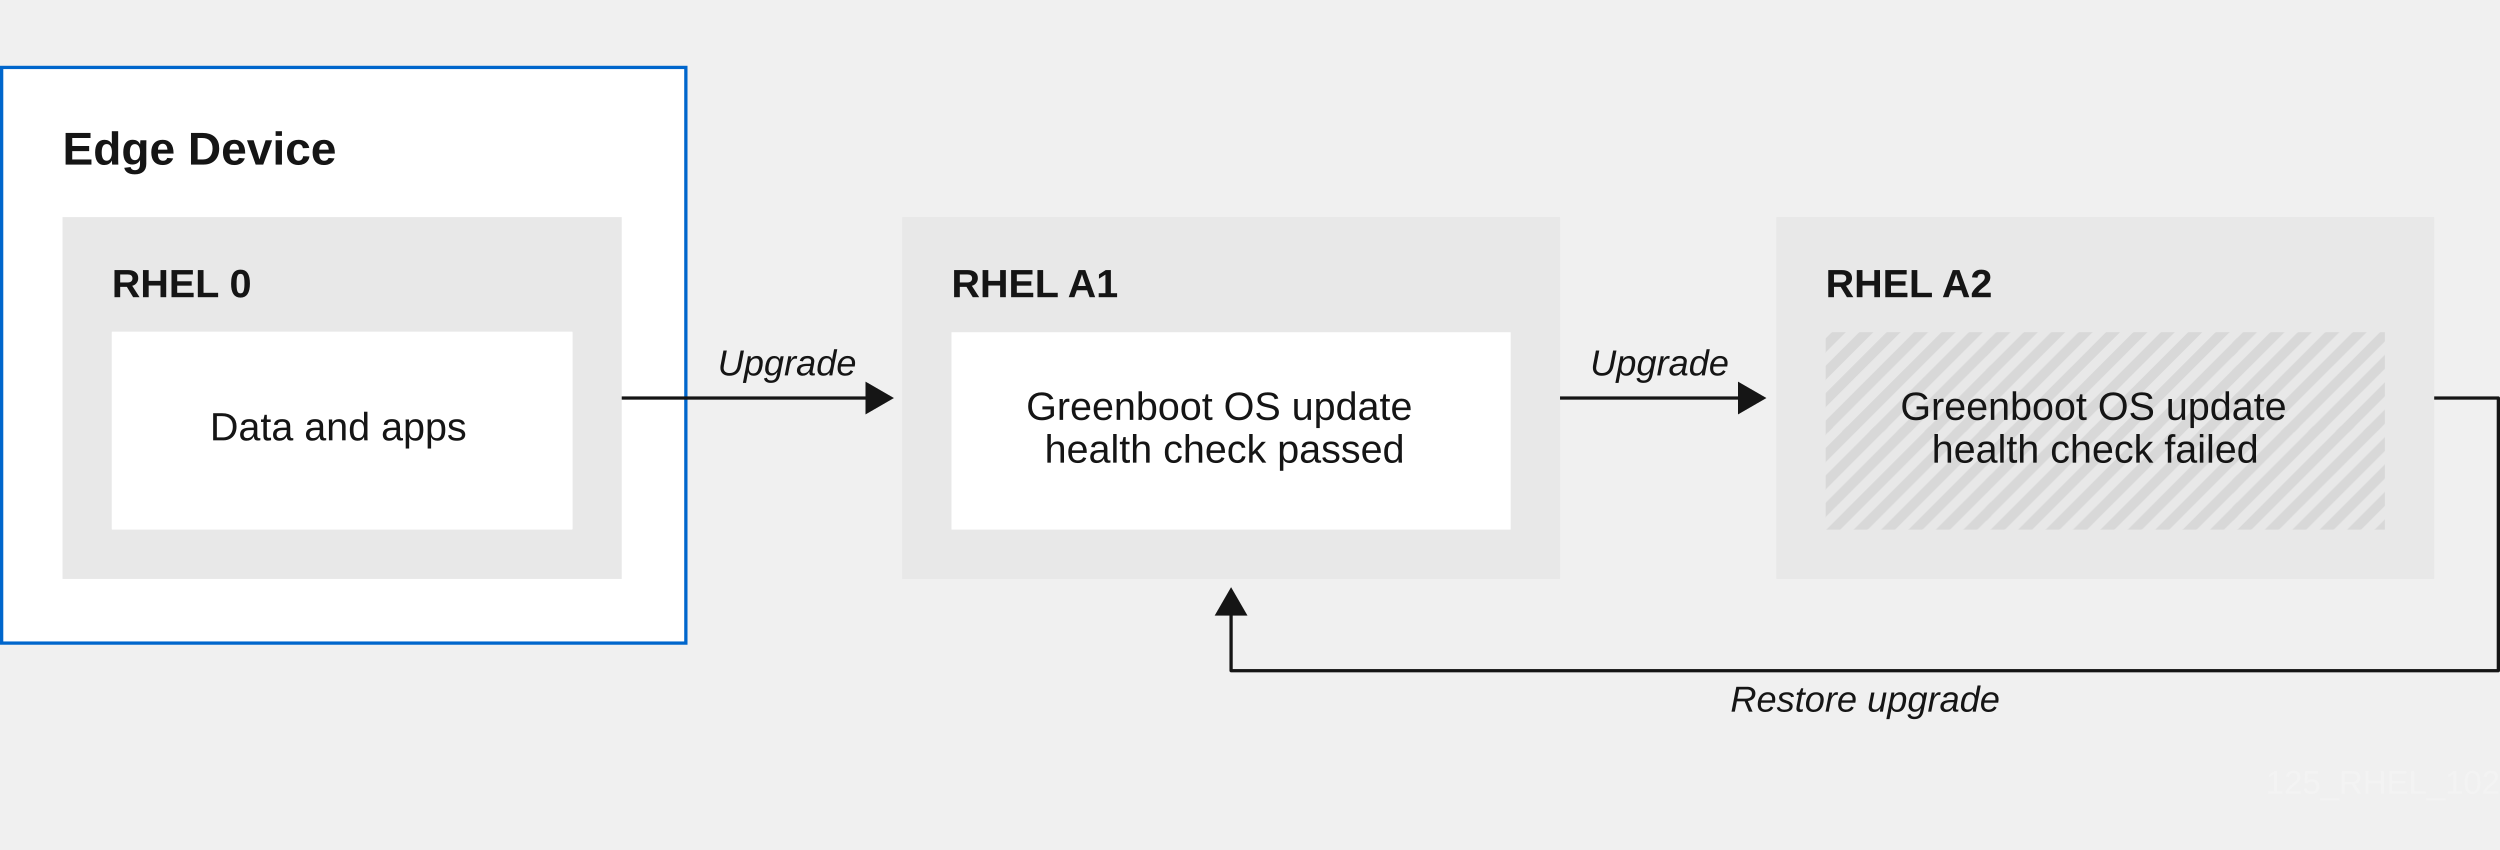
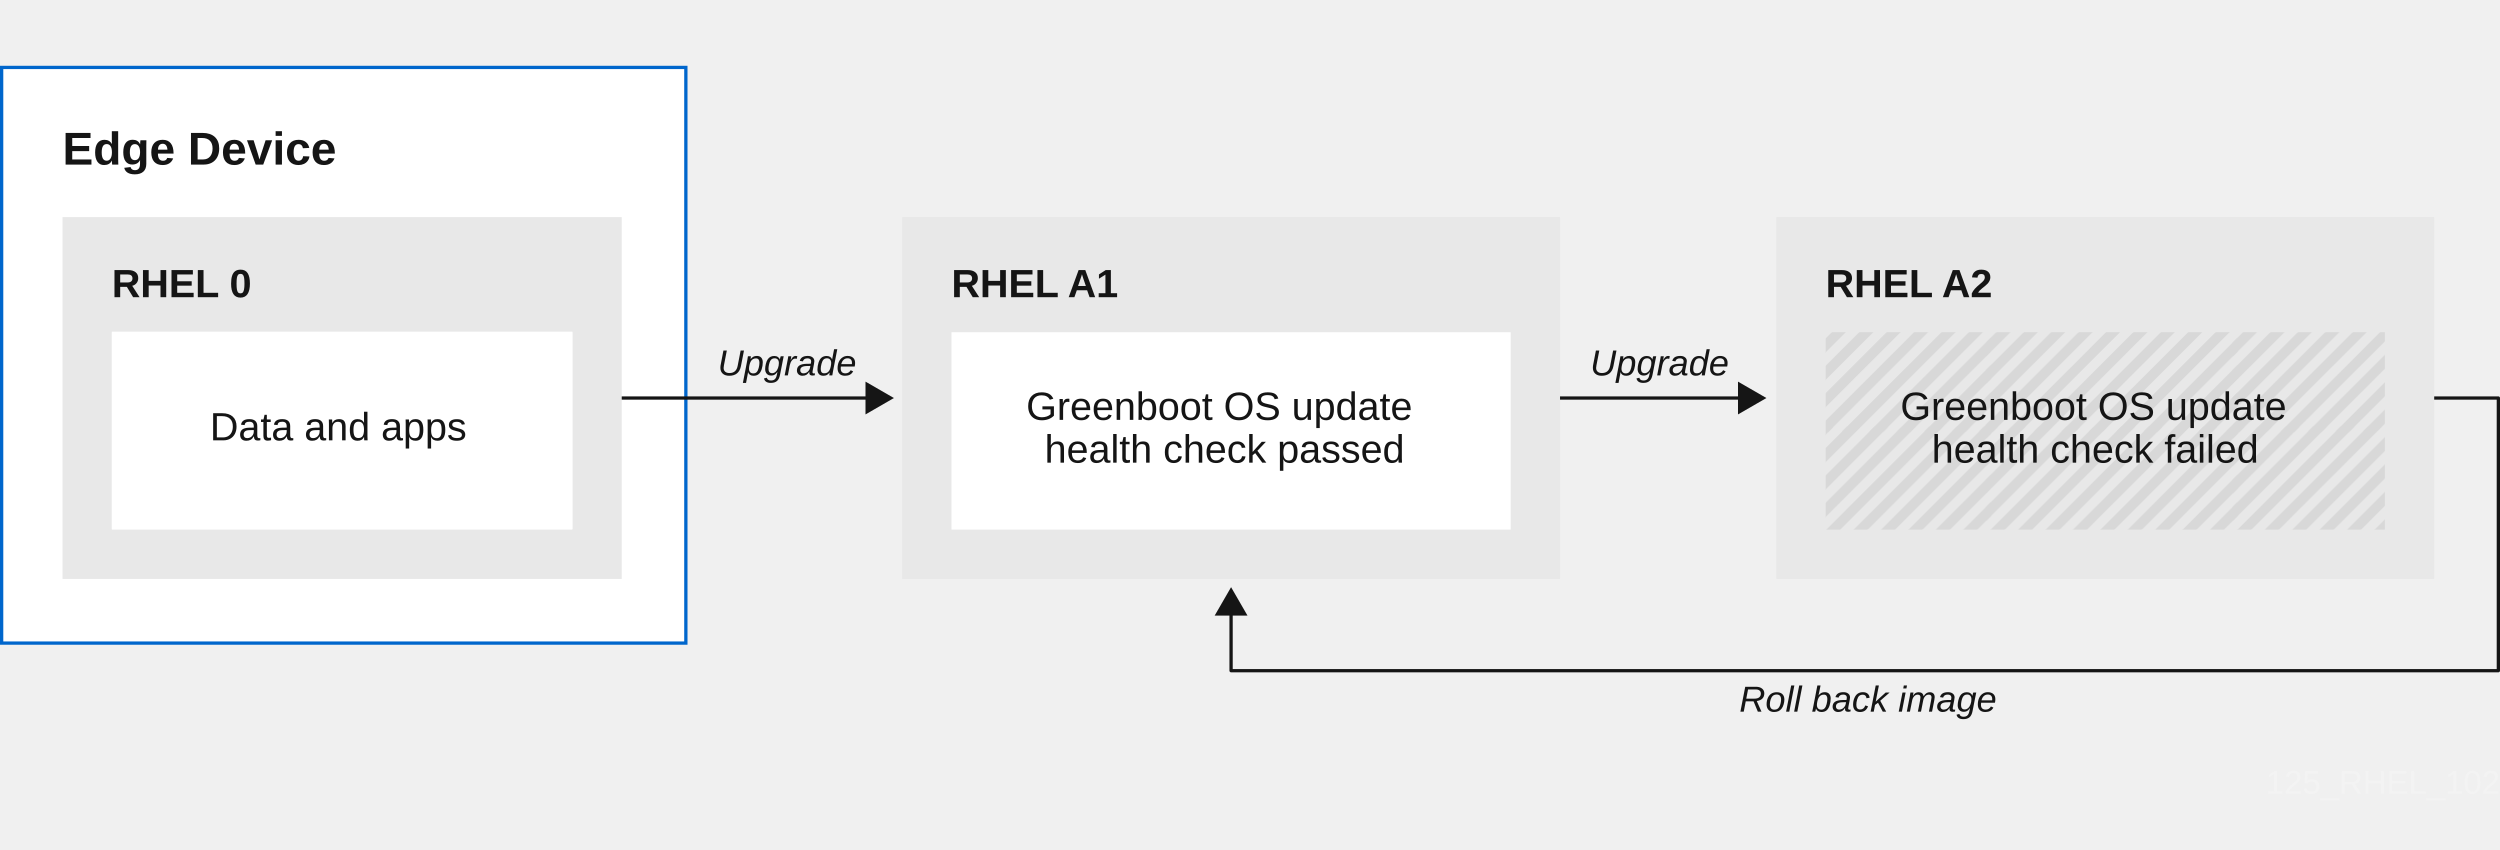
- <svg xmlns="http://www.w3.org/2000/svg" id="b9feaea6-30c8-4f78-838f-b031e15361ff" data-name="artwork" width="760" height="258.272">
+ <svg xmlns="http://www.w3.org/2000/svg" id="a7a1a053-1014-41fd-99d3-c1a46595a13b" data-name="artwork" width="760" height="258.272">
  <defs>
-     <pattern id="ae13f03c-355c-456b-8726-5629eb656b81" data-name="diaginal hash (gray) 2" width="50" height="50" patternTransform="matrix(1.5 0 0 1.5 -70.498 -94.502)" patternUnits="userSpaceOnUse">
-       <path class="bbb43f7a-9e41-43db-98a5-db3ce2d2c0f8" d="M0 0h50v50H0z" />
-       <path class="ed5a42dc-5281-44b7-8c88-ce05532959db" d="M50 50v.707l.707-.707H50zM54.849 50L50 54.849v1.414L56.263 50h-1.414zM60.404 50L50 60.404v1.414L61.818 50h-1.414zM65.96 50L50 65.96v1.414L67.374 50H65.96zM71.515 50L50 71.515v1.414L72.929 50h-1.414zM77.071 50L50 77.071v1.414L78.485 50h-1.414zM82.626 50L50 82.626v1.414L84.041 50h-1.415zM88.182 50L50 88.182v1.414L89.596 50h-1.414zM93.737 50L50 93.737v1.414L95.151 50h-1.414zM100 50h-.707L50 99.293V100h.707L100 50.707V50z" />
+     <pattern id="ac58600a-397b-4ceb-a706-fadc99bf2376" data-name="diaginal hash (gray) 2" width="50" height="50" patternTransform="matrix(1.5 0 0 1.5 -70.498 -94.502)" patternUnits="userSpaceOnUse">
+       <path class="a7fe4b94-1d9d-4a3e-999a-9f0786f2b064" d="M0 0h50v50H0z" />
+       <path class="abff565d-a923-403f-b186-2a98509b29c7" d="M50 50v.707l.707-.707H50zM54.849 50L50 54.849v1.414L56.263 50h-1.414zM60.404 50L50 60.404v1.414L61.818 50h-1.414zM65.96 50L50 65.96v1.414L67.374 50H65.96zM71.515 50L50 71.515v1.414L72.929 50h-1.414zM77.071 50L50 77.071v1.414L78.485 50h-1.414zM82.626 50L50 82.626v1.414L84.041 50h-1.415zM88.182 50L50 88.182v1.414L89.596 50h-1.414zM93.737 50L50 93.737v1.414L95.151 50h-1.414zM100 50h-.707L50 99.293V100h.707L100 50.707V50z" />
      <g>
-         <path class="ed5a42dc-5281-44b7-8c88-ce05532959db" d="M0 50v.707L.707 50H0zM4.849 50L0 54.849v1.414L6.263 50H4.849zM10.404 50L0 60.404v1.414L11.818 50h-1.414zM15.96 50L0 65.96v1.414L17.374 50H15.96zM21.515 50L0 71.515v1.414L22.929 50h-1.414zM27.071 50L0 77.071v1.414L28.485 50h-1.414zM32.626 50L0 82.626v1.414L34.041 50h-1.415zM38.182 50L0 88.182v1.414L39.596 50h-1.414zM43.737 50L0 93.737v1.414L45.151 50h-1.414zM50 50h-.707L0 99.293V100h.707L50 50.707V50z" />
+         <path class="abff565d-a923-403f-b186-2a98509b29c7" d="M0 50v.707L.707 50H0zM4.849 50L0 54.849v1.414L6.263 50H4.849zM10.404 50L0 60.404v1.414L11.818 50h-1.414zM15.96 50L0 65.96v1.414L17.374 50H15.96zM21.515 50L0 71.515v1.414L22.929 50h-1.414zM27.071 50L0 77.071v1.414L28.485 50h-1.414zM32.626 50L0 82.626v1.414L34.041 50h-1.415zM38.182 50L0 88.182v1.414L39.596 50h-1.414zM43.737 50L0 93.737v1.414L45.151 50h-1.414zM50 50h-.707L0 99.293V100h.707L50 50.707V50z" />
      </g>
-       <path class="ed5a42dc-5281-44b7-8c88-ce05532959db" d="M0 50h-.707L-50 99.293V100h.707L0 50.707V50z" />
+       <path class="abff565d-a923-403f-b186-2a98509b29c7" d="M0 50h-.707L-50 99.293V100h.707L0 50.707V50z" />
      <g>
-         <path class="ed5a42dc-5281-44b7-8c88-ce05532959db" d="M50 0v.707L50.707 0H50zM54.849 0L50 4.849v1.414L56.263 0h-1.414zM60.404 0L50 10.404v1.414L61.818 0h-1.414zM65.96 0L50 15.96v1.414L67.374 0H65.96zM71.515 0L50 21.515v1.414L72.929 0h-1.414zM77.071 0L50 27.071v1.414L78.485 0h-1.414zM82.626 0L50 32.626v1.414L84.041 0h-1.415zM88.182 0L50 38.182v1.414L89.596 0h-1.414zM93.737 0L50 43.737v1.414L95.151 0h-1.414zM100 0h-.707L50 49.293V50h.707L100 .707V0z" />
+         <path class="abff565d-a923-403f-b186-2a98509b29c7" d="M50 0v.707L50.707 0H50zM54.849 0L50 4.849v1.414L56.263 0h-1.414zM60.404 0L50 10.404v1.414L61.818 0h-1.414zM65.96 0L50 15.96v1.414L67.374 0H65.96zM71.515 0L50 21.515v1.414L72.929 0h-1.414zM77.071 0L50 27.071v1.414L78.485 0h-1.414zM82.626 0L50 32.626v1.414L84.041 0h-1.415zM88.182 0L50 38.182v1.414L89.596 0h-1.414zM93.737 0L50 43.737v1.414L95.151 0h-1.414zM100 0h-.707L50 49.293V50h.707L100 .707V0z" />
      </g>
      <g>
-         <path class="ed5a42dc-5281-44b7-8c88-ce05532959db" d="M0 0v.707L.707 0H0zM4.849 0L0 4.849v1.414L6.263 0H4.849zM10.404 0L0 10.404v1.414L11.818 0h-1.414zM15.96 0L0 15.96v1.414L17.374 0H15.96zM21.515 0L0 21.515v1.414L22.929 0h-1.414zM27.071 0L0 27.071v1.414L28.485 0h-1.414zM32.626 0L0 32.626v1.414L34.041 0h-1.415zM38.182 0L0 38.182v1.414L39.596 0h-1.414zM43.737 0L0 43.737v1.414L45.151 0h-1.414zM50 0h-.707L0 49.293V50h.707L50 .707V0zM6.263 50L50 6.262V4.848L4.849 50h1.414zM11.818 50L50 11.818v-1.414L10.404 50h1.414zM17.374 50L50 17.374V15.96L15.96 50h1.414zM22.929 50L50 22.929v-1.414L21.515 50h1.414zM28.485 50L50 28.485v-1.414L27.071 50h1.414zM34.04 50L50 34.04v-1.414L32.626 50h1.414zM39.596 50L50 39.596v-1.414L38.182 50h1.414zM45.151 50L50 45.151v-1.414L43.737 50h1.414zM50 50v-.707l-.707.707H50z" />
+         <path class="abff565d-a923-403f-b186-2a98509b29c7" d="M0 0v.707L.707 0H0zM4.849 0L0 4.849v1.414L6.263 0H4.849zM10.404 0L0 10.404v1.414L11.818 0h-1.414zM15.96 0L0 15.96v1.414L17.374 0H15.96zM21.515 0L0 21.515v1.414L22.929 0h-1.414zM27.071 0L0 27.071v1.414L28.485 0h-1.414zM32.626 0L0 32.626v1.414L34.041 0h-1.415zM38.182 0L0 38.182v1.414L39.596 0h-1.414zM43.737 0L0 43.737v1.414L45.151 0h-1.414zM50 0h-.707L0 49.293V50h.707L50 .707V0zM6.263 50L50 6.262V4.848L4.849 50h1.414zM11.818 50L50 11.818v-1.414L10.404 50h1.414zM17.374 50L50 17.374V15.96L15.96 50h1.414zM22.929 50L50 22.929v-1.414L21.515 50h1.414zM28.485 50L50 28.485v-1.414L27.071 50h1.414zM34.04 50L50 34.04v-1.414L32.626 50h1.414zM39.596 50L50 39.596v-1.414L38.182 50h1.414zM45.151 50L50 45.151v-1.414L43.737 50h1.414zM50 50v-.707l-.707.707H50z" />
      </g>
      <g>
-         <path class="ed5a42dc-5281-44b7-8c88-ce05532959db" d="M0 0h-.707L-50 49.293V50h.707L0 .707V0zM-43.737 50L0 6.262V4.848L-45.151 50h1.414zM-38.182 50L0 11.818v-1.414L-39.596 50h1.414zM-32.626 50L0 17.374V15.96L-34.04 50h1.414zM-27.071 50L0 22.929v-1.414L-28.485 50h1.414zM-21.515 50L0 28.485v-1.414L-22.929 50h1.414zM-15.96 50L0 34.04v-1.414L-17.374 50h1.414zM-10.404 50L0 39.596v-1.414L-11.818 50h1.414zM-4.849 50L0 45.151v-1.414L-6.263 50h1.414zM0 50v-.707L-.707 50H0z" />
+         <path class="abff565d-a923-403f-b186-2a98509b29c7" d="M0 0h-.707L-50 49.293V50h.707L0 .707V0zM-43.737 50L0 6.262V4.848L-45.151 50h1.414zM-38.182 50L0 11.818v-1.414L-39.596 50h1.414zM-32.626 50L0 17.374V15.96L-34.04 50h1.414zM-27.071 50L0 22.929v-1.414L-28.485 50h1.414zM-21.515 50L0 28.485v-1.414L-22.929 50h1.414zM-15.96 50L0 34.04v-1.414L-17.374 50h1.414zM-10.404 50L0 39.596v-1.414L-11.818 50h1.414zM-4.849 50L0 45.151v-1.414L-6.263 50h1.414zM0 50v-.707L-.707 50H0z" />
      </g>
-       <path class="ed5a42dc-5281-44b7-8c88-ce05532959db" d="M100-50h-.707L50-.707V0h.707L100-49.293V-50z" />
+       <path class="abff565d-a923-403f-b186-2a98509b29c7" d="M100-50h-.707L50-.707V0h.707L100-49.293V-50z" />
      <g>
-         <path class="ed5a42dc-5281-44b7-8c88-ce05532959db" d="M50-50h-.707L0-.707V0h.707L50-49.293V-50zM6.263 0L50-43.738v-1.414L4.849 0h1.414zM11.818 0L50-38.182v-1.414L10.404 0h1.414zM17.374 0L50-32.626v-1.414L15.96 0h1.414zM22.929 0L50-27.071v-1.414L21.515 0h1.414zM28.485 0L50-21.515v-1.414L27.071 0h1.414zM34.04 0L50-15.96v-1.414L32.626 0h1.414zM39.596 0L50-10.404v-1.414L38.182 0h1.414zM45.151 0L50-4.849v-1.414L43.737 0h1.414zM50 0v-.707L49.293 0H50z" />
+         <path class="abff565d-a923-403f-b186-2a98509b29c7" d="M50-50h-.707L0-.707V0h.707L50-49.293V-50zM6.263 0L50-43.738v-1.414L4.849 0h1.414zM11.818 0L50-38.182v-1.414L10.404 0h1.414zM17.374 0L50-32.626v-1.414L15.96 0h1.414zM22.929 0L50-27.071v-1.414L21.515 0h1.414zM28.485 0L50-21.515v-1.414L27.071 0h1.414zM34.04 0L50-15.96v-1.414L32.626 0h1.414zM39.596 0L50-10.404v-1.414L38.182 0h1.414zM45.151 0L50-4.849v-1.414L43.737 0h1.414zM50 0v-.707L49.293 0H50z" />
      </g>
      <g>
-         <path class="ed5a42dc-5281-44b7-8c88-ce05532959db" d="M0-50h-.707L-50-.707V0h.707L0-49.293V-50zM-43.737 0L0-43.738v-1.414L-45.151 0h1.414zM-38.182 0L0-38.182v-1.414L-39.596 0h1.414zM-32.626 0L0-32.626v-1.414L-34.04 0h1.414zM-27.071 0L0-27.071v-1.414L-28.485 0h1.414zM-21.515 0L0-21.515v-1.414L-22.929 0h1.414zM-15.96 0L0-15.96v-1.414L-17.374 0h1.414zM-10.404 0L0-10.404v-1.414L-11.818 0h1.414zM-4.849 0L0-4.849v-1.414L-6.263 0h1.414zM0 0v-.707L-.707 0H0z" />
+         <path class="abff565d-a923-403f-b186-2a98509b29c7" d="M0-50h-.707L-50-.707V0h.707L0-49.293V-50zM-43.737 0L0-43.738v-1.414L-45.151 0h1.414zM-38.182 0L0-38.182v-1.414L-39.596 0h1.414zM-32.626 0L0-32.626v-1.414L-34.04 0h1.414zM-27.071 0L0-27.071v-1.414L-28.485 0h1.414zM-21.515 0L0-21.515v-1.414L-22.929 0h1.414zM-15.96 0L0-15.96v-1.414L-17.374 0h1.414zM-10.404 0L0-10.404v-1.414L-11.818 0h1.414zM-4.849 0L0-4.849v-1.414L-6.263 0h1.414zM0 0v-.707L-.707 0H0z" />
      </g>
    </pattern>
-     <style>.bbb43f7a-9e41-43db-98a5-db3ce2d2c0f8,.f8e6f3fd-81db-48b1-b7b0-ad2303dfe167{fill:none}.b0faa9c8-3987-47ab-a61f-6a9502538d06,.bd5075b4-3db8-41f9-a975-3b0d3575a11d,.e053634e-5083-4285-8169-6f3431a040fb,.ed5a42dc-5281-44b7-8c88-ce05532959db,.ef8828b6-6cc2-404c-b8ff-487e92860b6f{fill:#151515}.ed5a42dc-5281-44b7-8c88-ce05532959db,.f8e6f3fd-81db-48b1-b7b0-ad2303dfe167{stroke:#151515}.ed5a42dc-5281-44b7-8c88-ce05532959db{stroke-miterlimit:10}.b80b361f-a07a-4c91-86c3-1091dbde6640{fill:#fff}.bd5075b4-3db8-41f9-a975-3b0d3575a11d{font-family:RedHatText,"Red Hat Text",Overpass,"Helvetica Neue",Arial,sans-serif;font-weight:700}.f8e6f3fd-81db-48b1-b7b0-ad2303dfe167{stroke-linecap:round;stroke-linejoin:round}.ef8828b6-6cc2-404c-b8ff-487e92860b6f{font-size:11px;font-family:RedHatText,"Red Hat Text",Overpass,"Helvetica Neue",Arial,sans-serif;font-style:italic}.bec01fb0-dab1-46b0-a830-6a884f12b8bb{fill:#e8e8e8}.b0faa9c8-3987-47ab-a61f-6a9502538d06,.bd5075b4-3db8-41f9-a975-3b0d3575a11d{font-size:12px}.b0faa9c8-3987-47ab-a61f-6a9502538d06{font-family:RedHatText,"Red Hat Text",Overpass,"Helvetica Neue",Arial,sans-serif;font-weight:500}</style>
+     <style>.a7fe4b94-1d9d-4a3e-999a-9f0786f2b064,.ad9d6e6a-bd71-435c-b8c7-308fba2f9630{fill:none}.abff565d-a923-403f-b186-2a98509b29c7,.adbfa19f-35b9-462b-96b3-ba1240e538bd,.b029811d-702e-4563-acad-211adc013e5c,.b77ebb21-440c-4a18-8d54-f5827e54ec3e,.bcd3c95e-fa86-4ae9-8dfe-03c9c4177e71{fill:#151515}.abff565d-a923-403f-b186-2a98509b29c7,.ad9d6e6a-bd71-435c-b8c7-308fba2f9630{stroke:#151515}.abff565d-a923-403f-b186-2a98509b29c7{stroke-miterlimit:10}.fdbff30c-d4fd-49f3-a0b5-780ac9dde597{fill:#fff}.adbfa19f-35b9-462b-96b3-ba1240e538bd{font-family:RedHatText,"Red Hat Text",Overpass,"Helvetica Neue",Arial,sans-serif;font-weight:700}.ad9d6e6a-bd71-435c-b8c7-308fba2f9630{stroke-linecap:round;stroke-linejoin:round}.bcd3c95e-fa86-4ae9-8dfe-03c9c4177e71{font-size:11px;font-family:RedHatText,"Red Hat Text",Overpass,"Helvetica Neue",Arial,sans-serif;font-style:italic}.e975baed-eba8-40fd-b22c-2d2874ed55f4{fill:#e8e8e8}.adbfa19f-35b9-462b-96b3-ba1240e538bd,.b029811d-702e-4563-acad-211adc013e5c{font-size:12px}.b029811d-702e-4563-acad-211adc013e5c{font-family:RedHatText,"Red Hat Text",Overpass,"Helvetica Neue",Arial,sans-serif;font-weight:500}</style>
  </defs>
-   <path class="b80b361f-a07a-4c91-86c3-1091dbde6640" d="M.5 20.5h208v175H.5z" />
+   <path class="fdbff30c-d4fd-49f3-a0b5-780ac9dde597" d="M.5 20.5h208v175H.5z" />
  <path d="M208 21v174H1V21h207m1-1H0v176h209V20z" fill="#06c" />
  <text transform="translate(19.005 50.032)" font-family="RedHatText,&quot;Red Hat Text&quot;,Overpass,&quot;Helvetica Neue&quot;,Arial,sans-serif" font-weight="700" font-size="14" fill="#151515">Edge Device</text>
-   <path class="f8e6f3fd-81db-48b1-b7b0-ad2303dfe167" d="M189 121h75.572" />
-   <path class="e053634e-5083-4285-8169-6f3431a040fb" d="M263.113 125.986l8.636-4.986-8.636-4.986v9.972z" />
-   <text class="ef8828b6-6cc2-404c-b8ff-487e92860b6f" transform="translate(218.17 114.124)">Upgrade</text>
-   <path class="f8e6f3fd-81db-48b1-b7b0-ad2303dfe167" d="M474.249 121h55.561" />
-   <path class="e053634e-5083-4285-8169-6f3431a040fb" d="M528.351 125.986l8.635-4.986-8.635-4.986v9.972z" />
-   <path class="f8e6f3fd-81db-48b1-b7b0-ad2303dfe167" d="M740.009 121H759.5v82.887H374.249v-18.211" />
-   <path class="e053634e-5083-4285-8169-6f3431a040fb" d="M379.235 187.135l-4.986-8.635-4.987 8.635h9.973z" />
-   <text class="ef8828b6-6cc2-404c-b8ff-487e92860b6f" transform="translate(483.407 114.124)">Upgrade</text>
-   <text class="ef8828b6-6cc2-404c-b8ff-487e92860b6f" transform="translate(526.032 216.342)">Restore upgrade</text>
-   <path class="bec01fb0-dab1-46b0-a830-6a884f12b8bb" transform="rotate(-180 374.248 121)" d="M274.249 66h200v110h-200z" />
-   <text class="bd5075b4-3db8-41f9-a975-3b0d3575a11d" transform="translate(289.249 90.35)">RHEL A1</text>
-   <path class="b80b361f-a07a-4c91-86c3-1091dbde6640" transform="rotate(-180 374.248 131)" d="M289.249 101h170v60h-170z" />
-   <text class="b0faa9c8-3987-47ab-a61f-6a9502538d06" transform="translate(311.958 127.643)">Greenboot OS update<tspan x="5.61" y="13">health check passed</tspan>
+   <path class="ad9d6e6a-bd71-435c-b8c7-308fba2f9630" d="M189 121h75.572" />
+   <path class="b77ebb21-440c-4a18-8d54-f5827e54ec3e" d="M263.113 125.986l8.636-4.986-8.636-4.986v9.972z" />
+   <text class="bcd3c95e-fa86-4ae9-8dfe-03c9c4177e71" transform="translate(218.17 114.124)">Upgrade</text>
+   <path class="ad9d6e6a-bd71-435c-b8c7-308fba2f9630" d="M474.249 121h55.561" />
+   <path class="b77ebb21-440c-4a18-8d54-f5827e54ec3e" d="M528.351 125.986l8.635-4.986-8.635-4.986v9.972z" />
+   <path class="ad9d6e6a-bd71-435c-b8c7-308fba2f9630" d="M740.009 121H759.5v82.887H374.249v-18.211" />
+   <path class="b77ebb21-440c-4a18-8d54-f5827e54ec3e" d="M379.235 187.135l-4.986-8.635-4.987 8.635h9.973z" />
+   <text class="bcd3c95e-fa86-4ae9-8dfe-03c9c4177e71" transform="translate(483.407 114.124)">Upgrade</text>
+   <text class="bcd3c95e-fa86-4ae9-8dfe-03c9c4177e71" transform="translate(528.738 216.342)">Roll back image</text>
+   <path class="e975baed-eba8-40fd-b22c-2d2874ed55f4" transform="rotate(-180 374.248 121)" d="M274.249 66h200v110h-200z" />
+   <text class="adbfa19f-35b9-462b-96b3-ba1240e538bd" transform="translate(289.249 90.35)">RHEL A1</text>
+   <path class="fdbff30c-d4fd-49f3-a0b5-780ac9dde597" transform="rotate(-180 374.248 131)" d="M289.249 101h170v60h-170z" />
+   <text class="b029811d-702e-4563-acad-211adc013e5c" transform="translate(311.958 127.643)">Greenboot OS update<tspan x="5.61" y="13">health check passed</tspan>
  </text>
-   <path class="bec01fb0-dab1-46b0-a830-6a884f12b8bb" transform="rotate(-180 639.997 121)" d="M539.997 66h200v110h-200z" />
-   <text class="bd5075b4-3db8-41f9-a975-3b0d3575a11d" transform="translate(554.997 90.35)">RHEL A2</text>
-   <path opacity=".08" fill="url(#ae13f03c-355c-456b-8726-5629eb656b81)" d="M554.998 161h170v-60h-170v60z" />
+   <path class="e975baed-eba8-40fd-b22c-2d2874ed55f4" transform="rotate(-180 639.997 121)" d="M539.997 66h200v110h-200z" />
+   <text class="adbfa19f-35b9-462b-96b3-ba1240e538bd" transform="translate(554.997 90.35)">RHEL A2</text>
+   <path opacity=".08" fill="url(#ac58600a-397b-4ceb-a706-fadc99bf2376)" d="M554.998 161h170v-60h-170v60z" />
  <path transform="rotate(-180 639.997 131)" opacity=".05" fill="none" d="M554.998 101h170v60h-170z" />
-   <text class="b0faa9c8-3987-47ab-a61f-6a9502538d06" transform="translate(577.707 127.643)">Greenboot OS update<tspan x="9.534" y="13">health check failed</tspan>
+   <text class="b029811d-702e-4563-acad-211adc013e5c" transform="translate(577.707 127.643)">Greenboot OS update<tspan x="9.534" y="13">health check failed</tspan>
  </text>
-   <path class="bec01fb0-dab1-46b0-a830-6a884f12b8bb" transform="rotate(-180 104.006 121)" d="M19.005 66h170v110h-170z" />
-   <text class="bd5075b4-3db8-41f9-a975-3b0d3575a11d" transform="translate(34.005 90.35)">RHEL 0</text>
-   <path class="b80b361f-a07a-4c91-86c3-1091dbde6640" transform="rotate(-180 104.006 131)" d="M34.005 101h140v60h-140z" />
-   <path class="b80b361f-a07a-4c91-86c3-1091dbde6640" transform="rotate(-180 104.006 130.819)" d="M34.005 100.819h140v60h-140z" />
-   <text class="b0faa9c8-3987-47ab-a61f-6a9502538d06" transform="translate(63.813 133.866)">Data and apps</text>
+   <path class="e975baed-eba8-40fd-b22c-2d2874ed55f4" transform="rotate(-180 104.006 121)" d="M19.005 66h170v110h-170z" />
+   <text class="adbfa19f-35b9-462b-96b3-ba1240e538bd" transform="translate(34.005 90.35)">RHEL 0</text>
+   <path class="fdbff30c-d4fd-49f3-a0b5-780ac9dde597" transform="rotate(-180 104.006 131)" d="M34.005 101h140v60h-140z" />
+   <path class="fdbff30c-d4fd-49f3-a0b5-780ac9dde597" transform="rotate(-180 104.006 130.819)" d="M34.005 100.819h140v60h-140z" />
+   <text class="b029811d-702e-4563-acad-211adc013e5c" transform="translate(63.813 133.866)">Data and apps</text>
  <g>
    <text transform="translate(688.821 241.289)" font-size="10" fill="#f3f3f3" font-family="RedHatText,&quot;Red Hat Text&quot;,Overpass,&quot;Helvetica Neue&quot;,Arial,sans-serif">125_RHEL_1020</text>
-     <path class="bbb43f7a-9e41-43db-98a5-db3ce2d2c0f8" d="M0 218.272h760v40H0z" />
+     <path class="a7fe4b94-1d9d-4a3e-999a-9f0786f2b064" d="M0 218.272h760v40H0z" />
  </g>
</svg>
